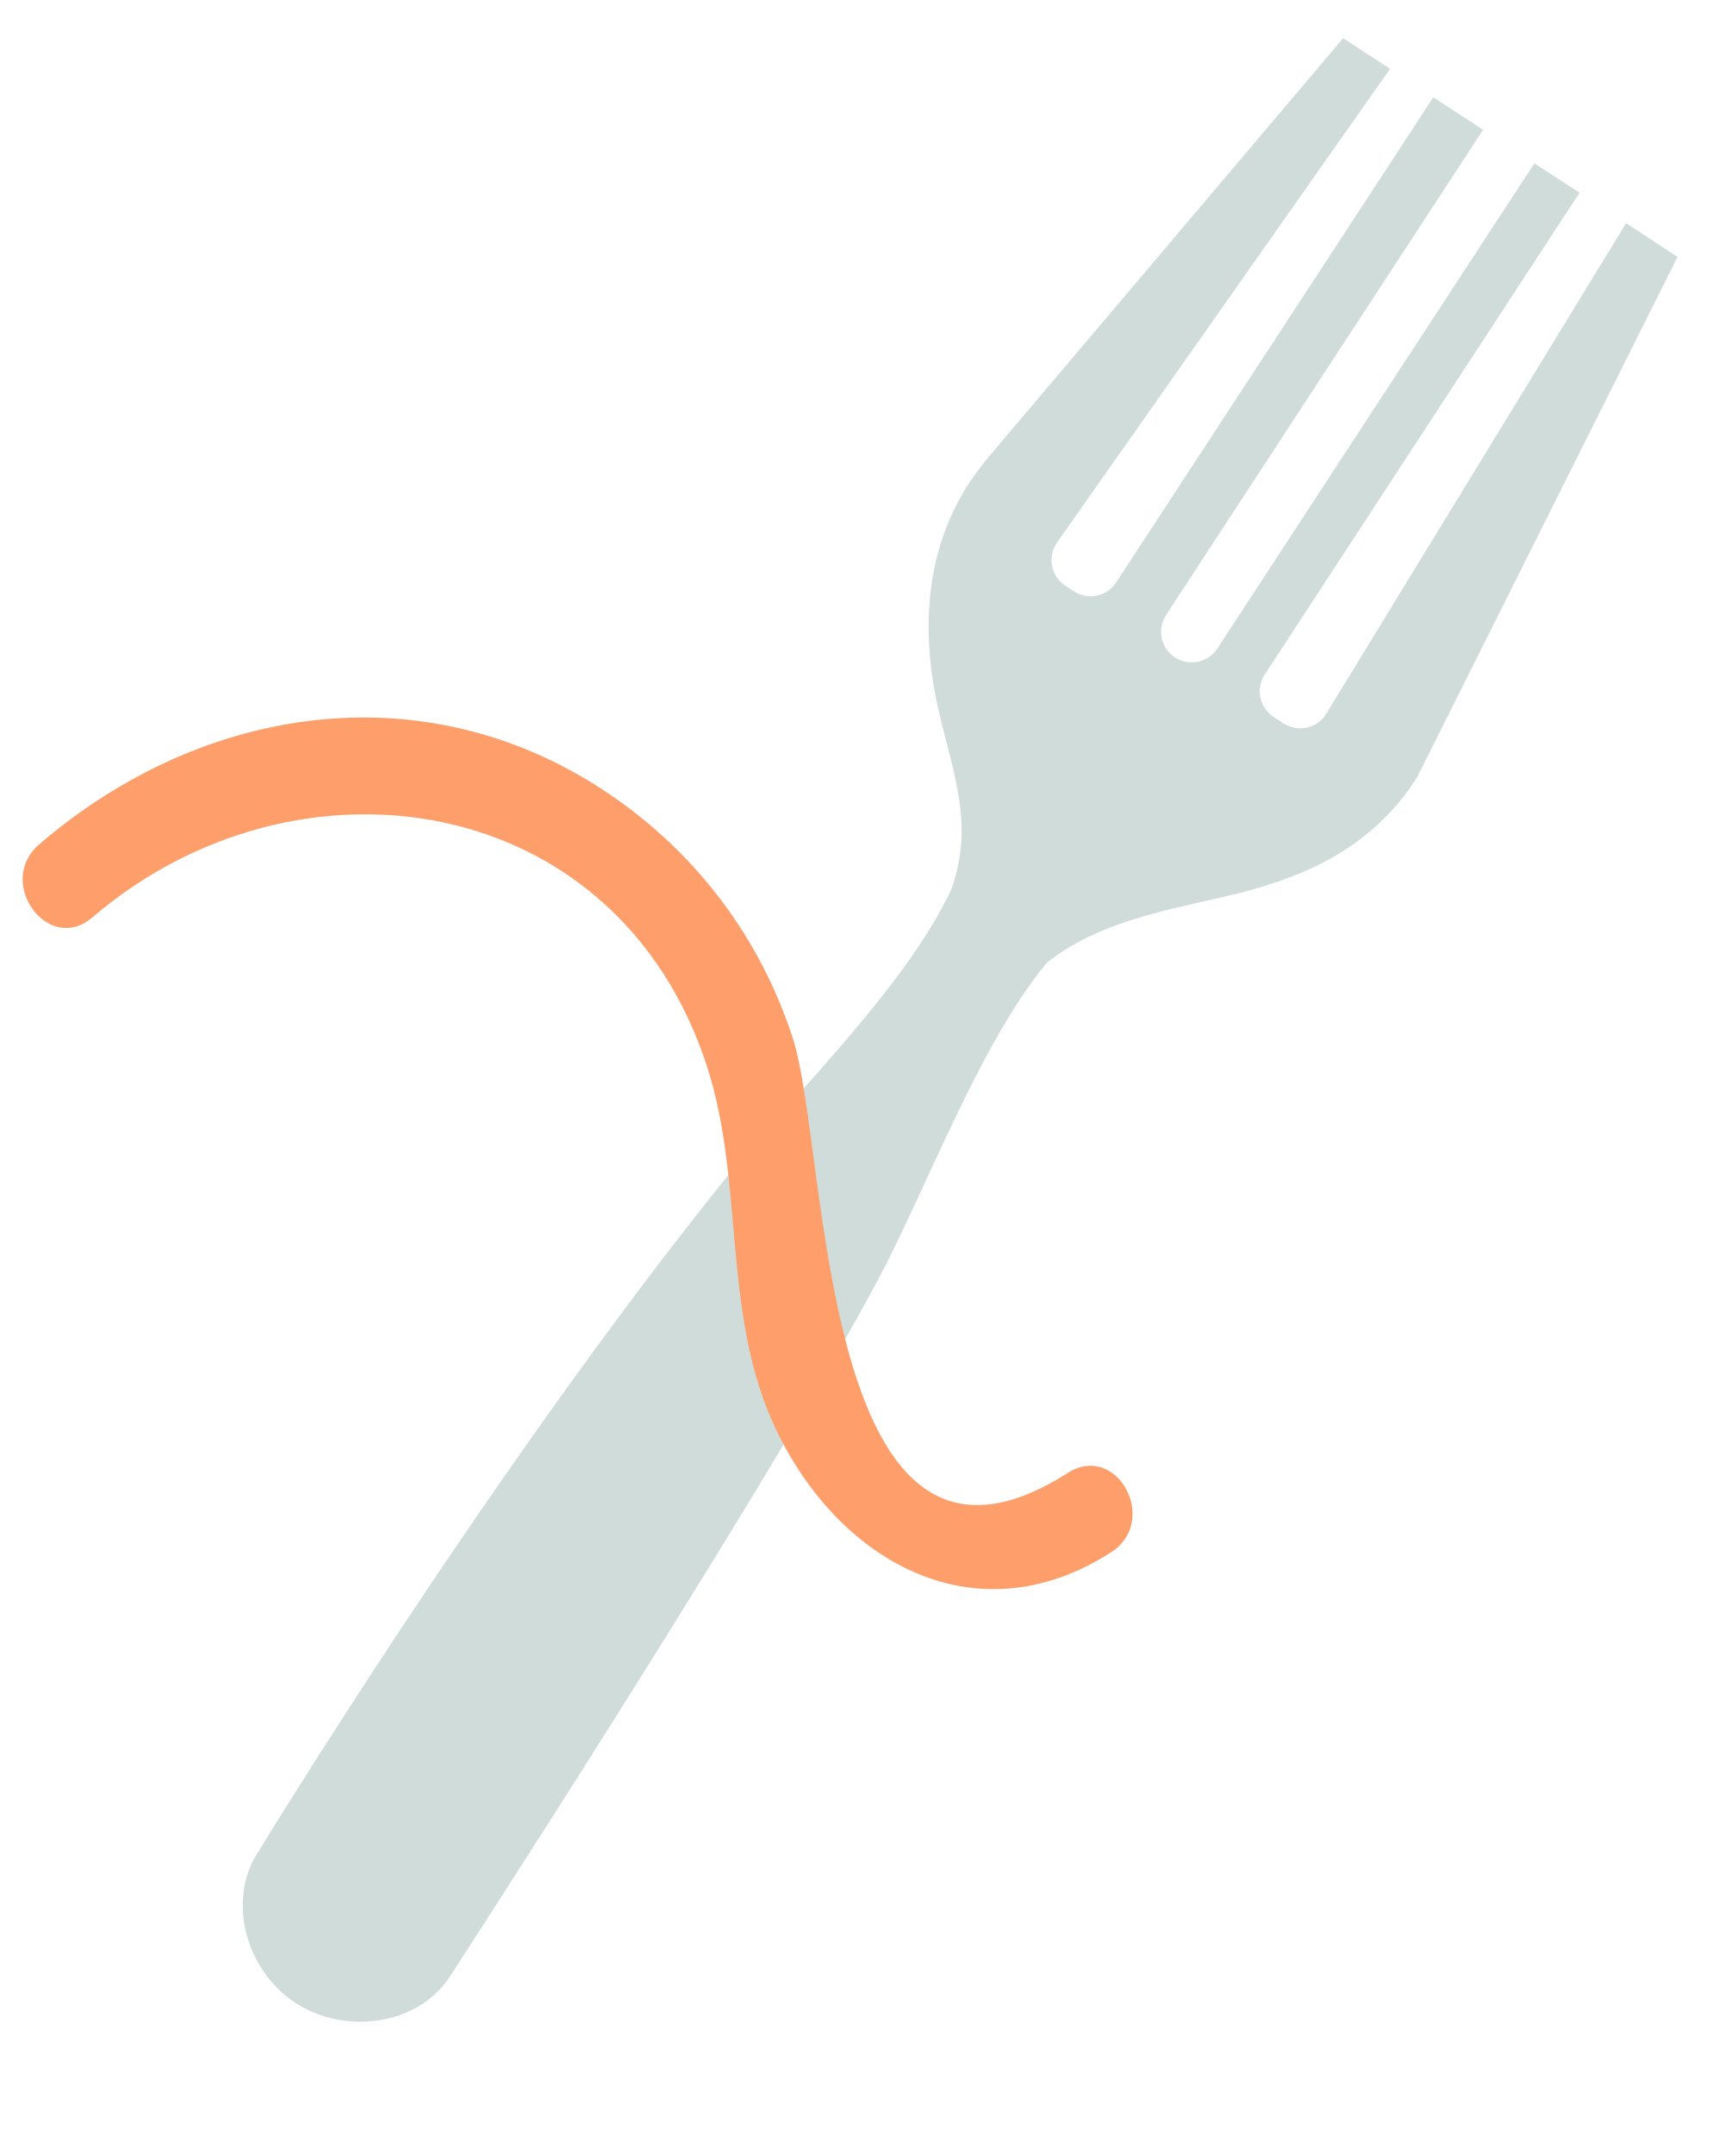
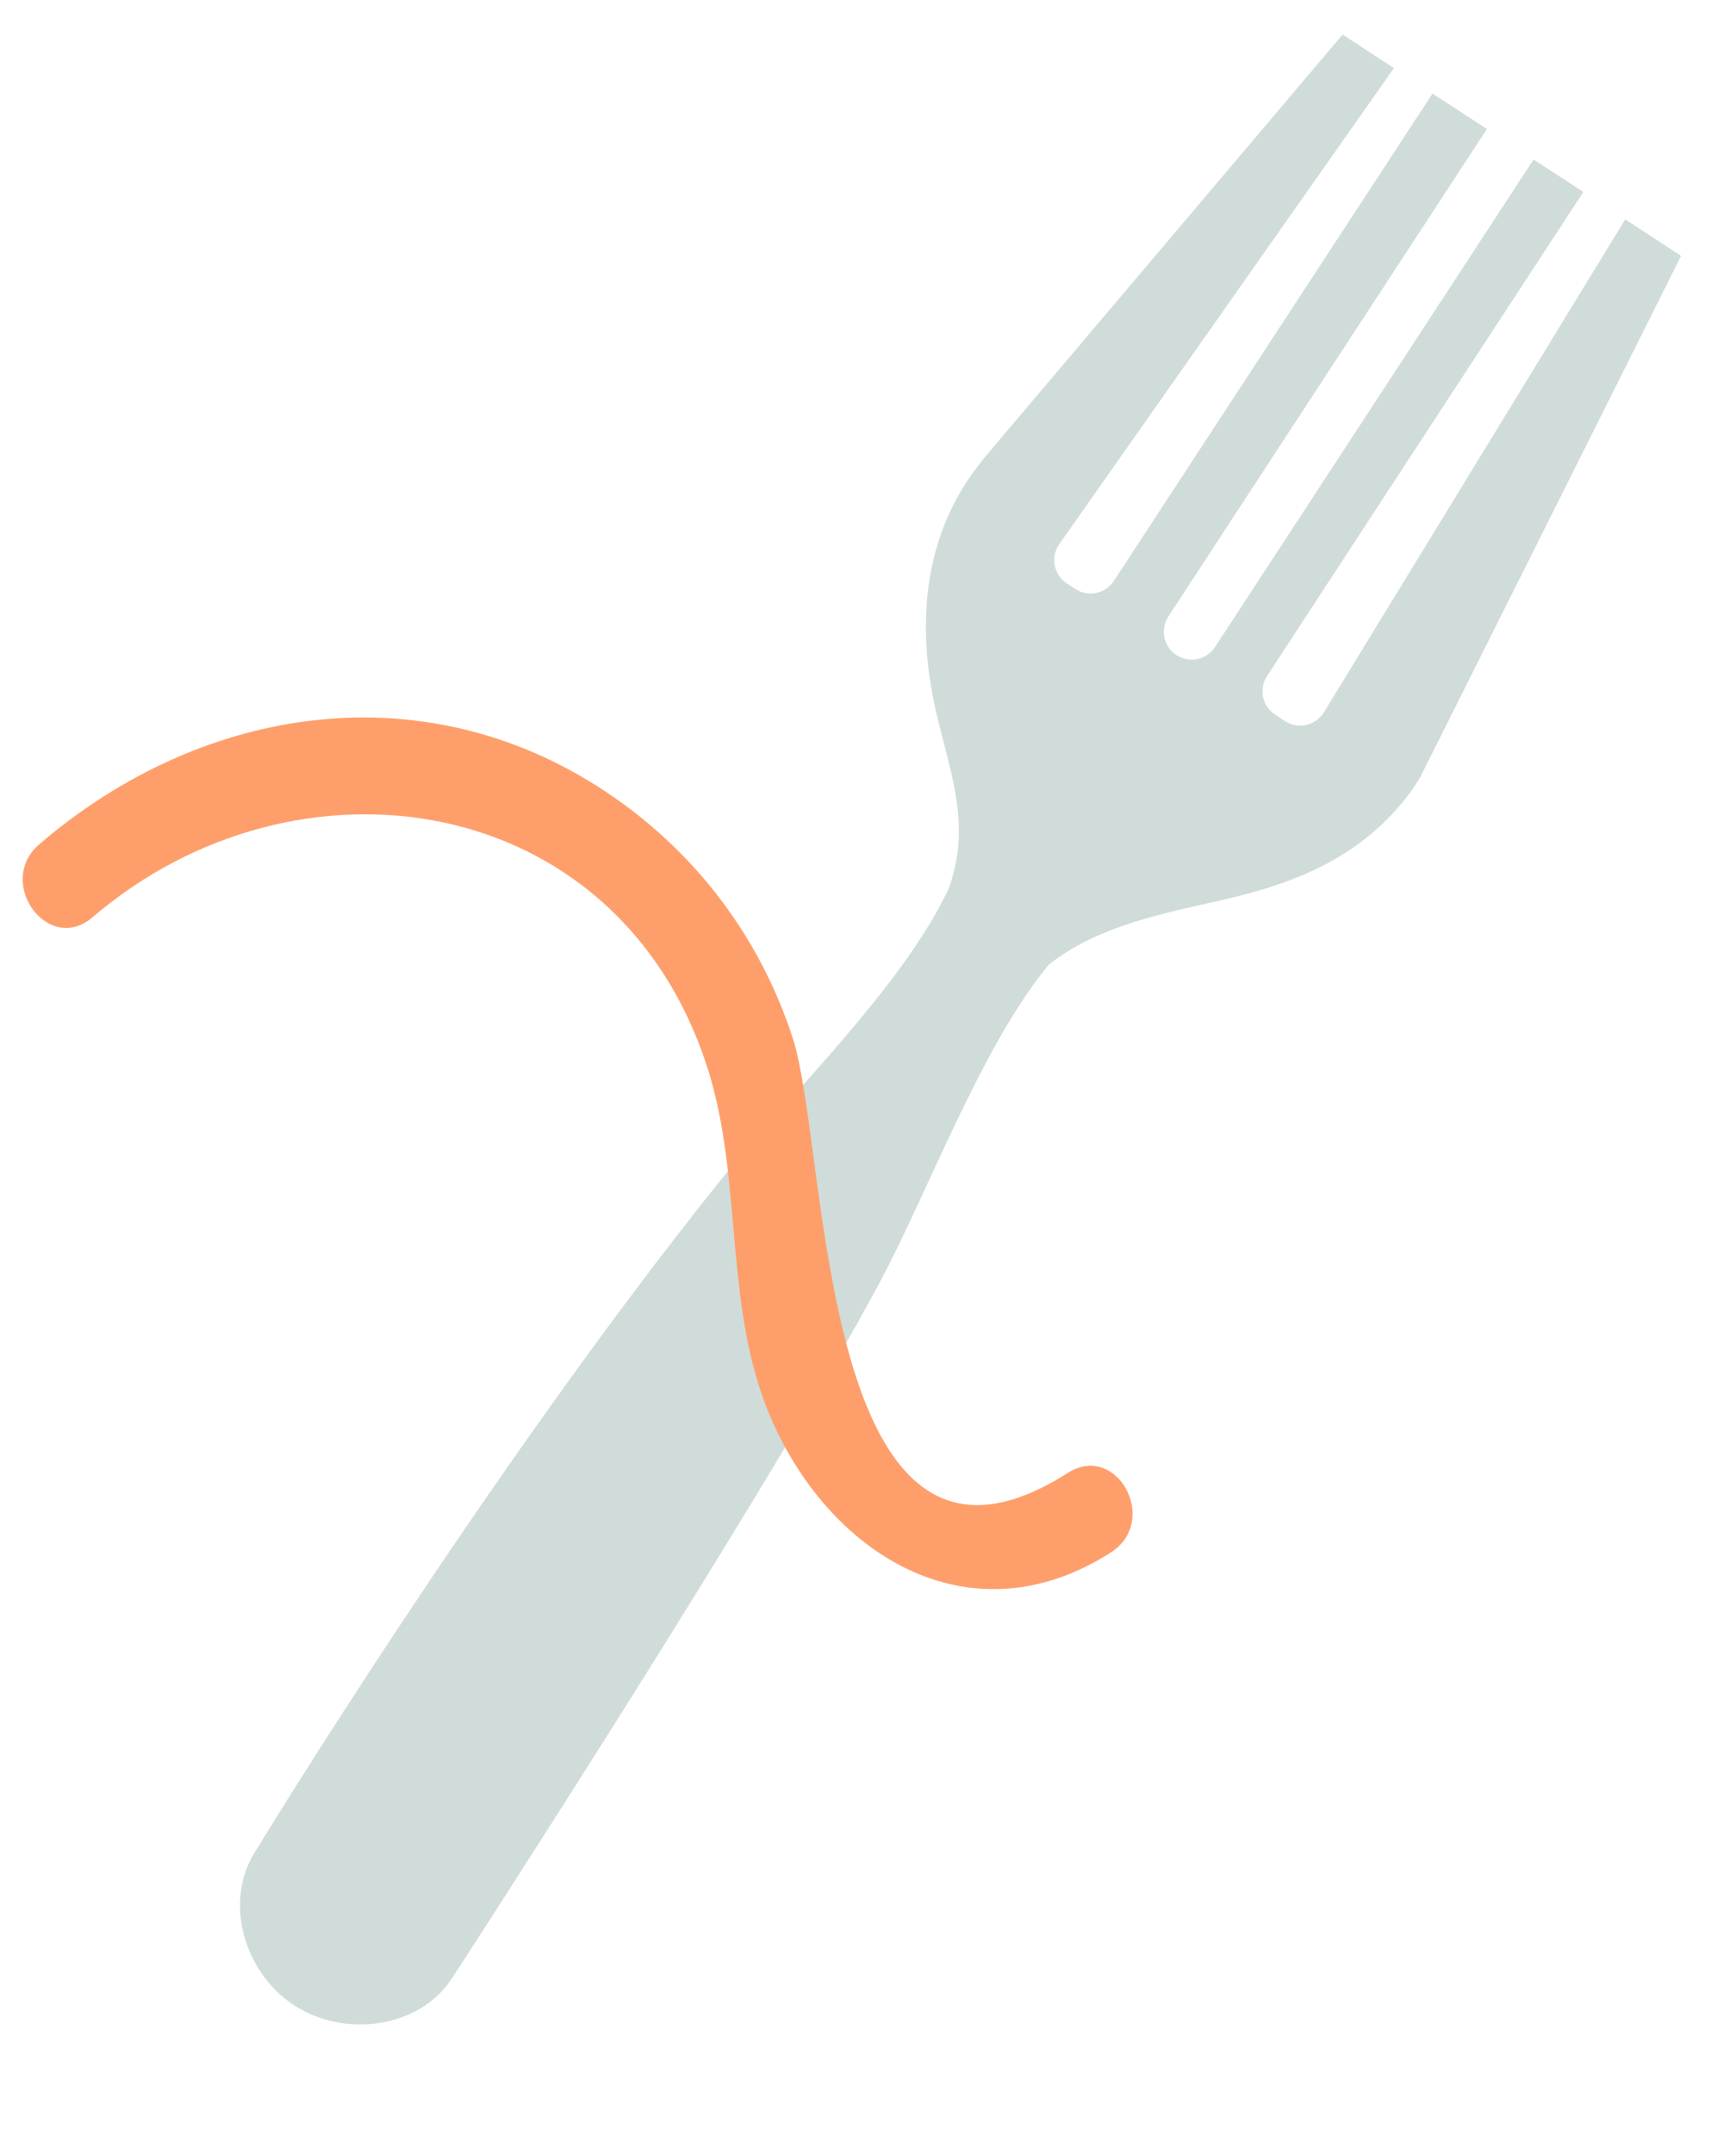
<svg xmlns="http://www.w3.org/2000/svg" fill="none" viewBox="0 0 315 391">
-   <path fill="#D0DCD9" d="m257.302 141.007 47.226-94.376-9.332-6.115-54.436 89.047a5.565 5.565 0 0 1-7.789 1.741l-1.776-1.169a5.558 5.558 0 0 1-1.602-7.689l57.151-87.461-8.206-5.328-57.544 88.062a5.56 5.56 0 1 1-9.31-6.083l57.552-88.075-9.041-5.89-57.572 88.053a5.554 5.554 0 0 1-7.693 1.607l-1.533-1.002a5.557 5.557 0 0 1-1.513-7.837l60.458-85.995-8.516-5.565-64.756 76.485s-2.3 2.968-3.078 4.159c-8.39 12.839-8.775 27.889-5.515 41.759 2.706 11.501 6.389 20.601 2.197 32.177-8.462 18.019-29.266 37.8-41.424 52.966-42.922 53.524-84.163 121.353-84.163 121.353l.036.024c-.08.094-.178.193-.253.307-5.78 8.846-2.166 21.532 6.676 27.345l.139.09c8.87 5.796 22.14 4.126 27.928-4.733.075-.114.138-.236.18-.354l.036.024s56.087-86.227 77.344-125.81c8.952-16.669 18.34-42.751 30.865-57.978 9.08-7.197 21.015-9.413 32.064-11.942 13.299-3.042 24.997-7.85 33.443-19.186.549-.723 1.757-2.611 1.757-2.611Z" />
-   <path fill="#FE9F6B" d="M16.766 166.531c37.128-31.793 95.182-23.249 111.544 26.935 6.796 20.869 2.83 44.092 11.857 64.461 11.109 25.062 36.526 39.945 61.557 23.831 8.822-5.691 1.038-20.073-7.894-14.382-45.414 28.964-43.228-58.346-49.911-78.923-5.82-17.922-17.095-33.059-32.526-43.772-33.453-23.213-74.464-17.051-104.296 8.608-7.963 6.845 1.64 20.12 9.669 13.242Z" />
+   <path class="fork" fill="#D0DCD9" stroke="#D0DCD9" d="m257.302 141.007 47.226-94.376-9.332-6.115-54.436 89.047a5.565 5.565 0 0 1-7.789 1.741l-1.776-1.169a5.558 5.558 0 0 1-1.602-7.689l57.151-87.461-8.206-5.328-57.544 88.062a5.56 5.56 0 1 1-9.31-6.083l57.552-88.075-9.041-5.89-57.572 88.053a5.554 5.554 0 0 1-7.693 1.607l-1.533-1.002a5.557 5.557 0 0 1-1.513-7.837l60.458-85.995-8.516-5.565-64.756 76.485s-2.3 2.968-3.078 4.159c-8.39 12.839-8.775 27.889-5.515 41.759 2.706 11.501 6.389 20.601 2.197 32.177-8.462 18.019-29.266 37.8-41.424 52.966-42.922 53.524-84.163 121.353-84.163 121.353l.036.024c-.08.094-.178.193-.253.307-5.78 8.846-2.166 21.532 6.676 27.345l.139.09c8.87 5.796 22.14 4.126 27.928-4.733.075-.114.138-.236.18-.354l.036.024s56.087-86.227 77.344-125.81c8.952-16.669 18.34-42.751 30.865-57.978 9.08-7.197 21.015-9.413 32.064-11.942 13.299-3.042 24.997-7.85 33.443-19.186.549-.723 1.757-2.611 1.757-2.611Z" />
+   <path class="squiggle" fill="#FE9F6B" d="M16.766 166.531c37.128-31.793 95.182-23.249 111.544 26.935 6.796 20.869 2.83 44.092 11.857 64.461 11.109 25.062 36.526 39.945 61.557 23.831 8.822-5.691 1.038-20.073-7.894-14.382-45.414 28.964-43.228-58.346-49.911-78.923-5.82-17.922-17.095-33.059-32.526-43.772-33.453-23.213-74.464-17.051-104.296 8.608-7.963 6.845 1.64 20.12 9.669 13.242Z" />
</svg>
